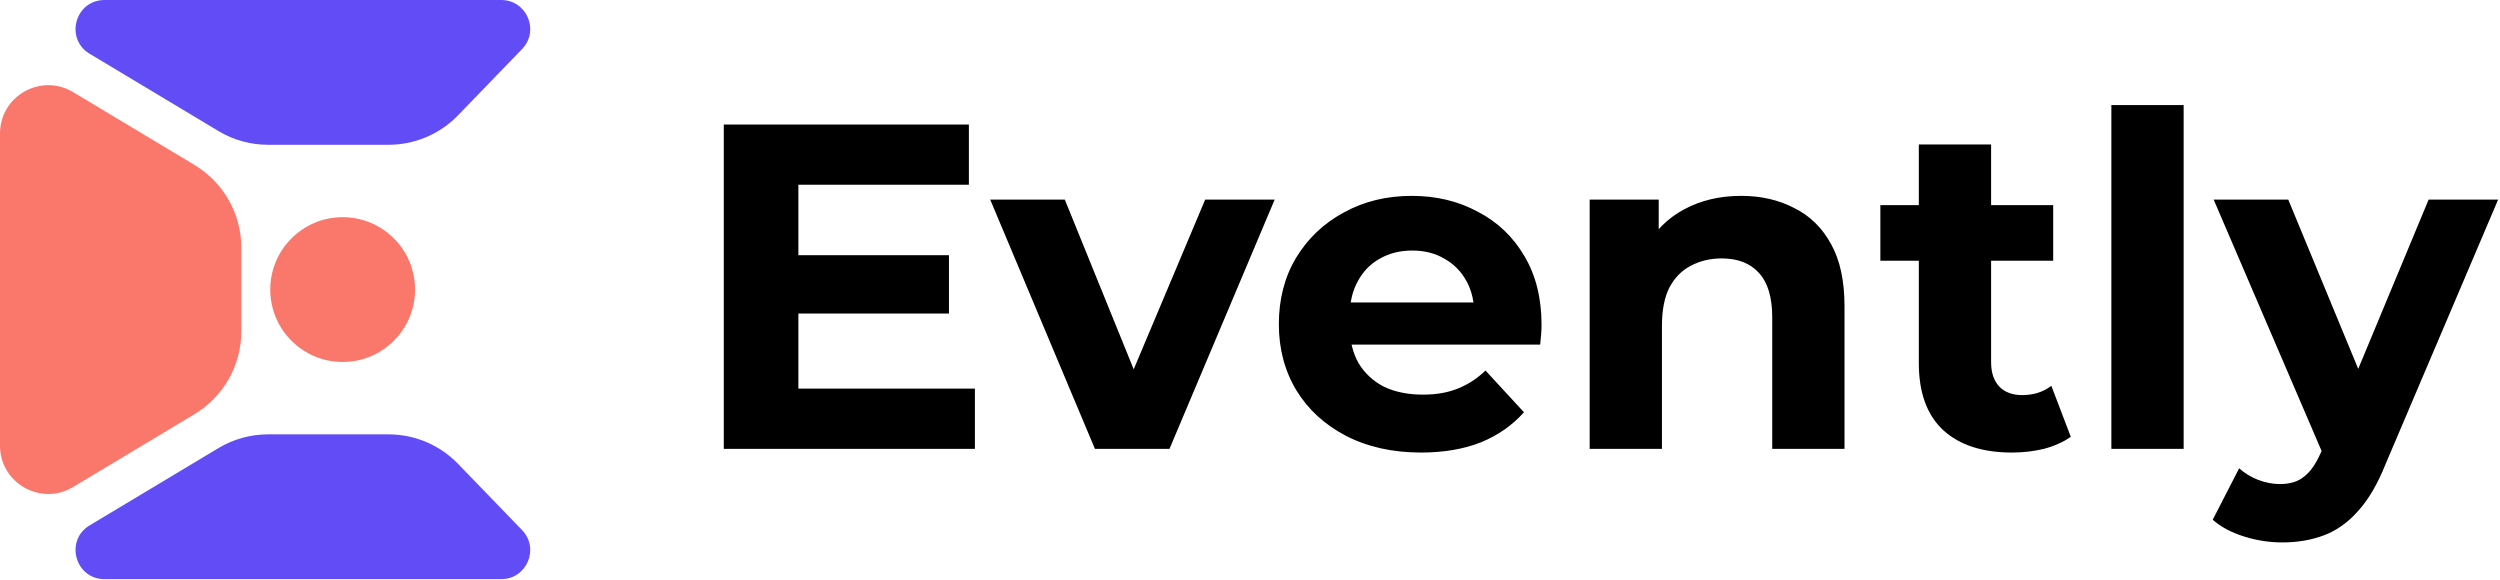
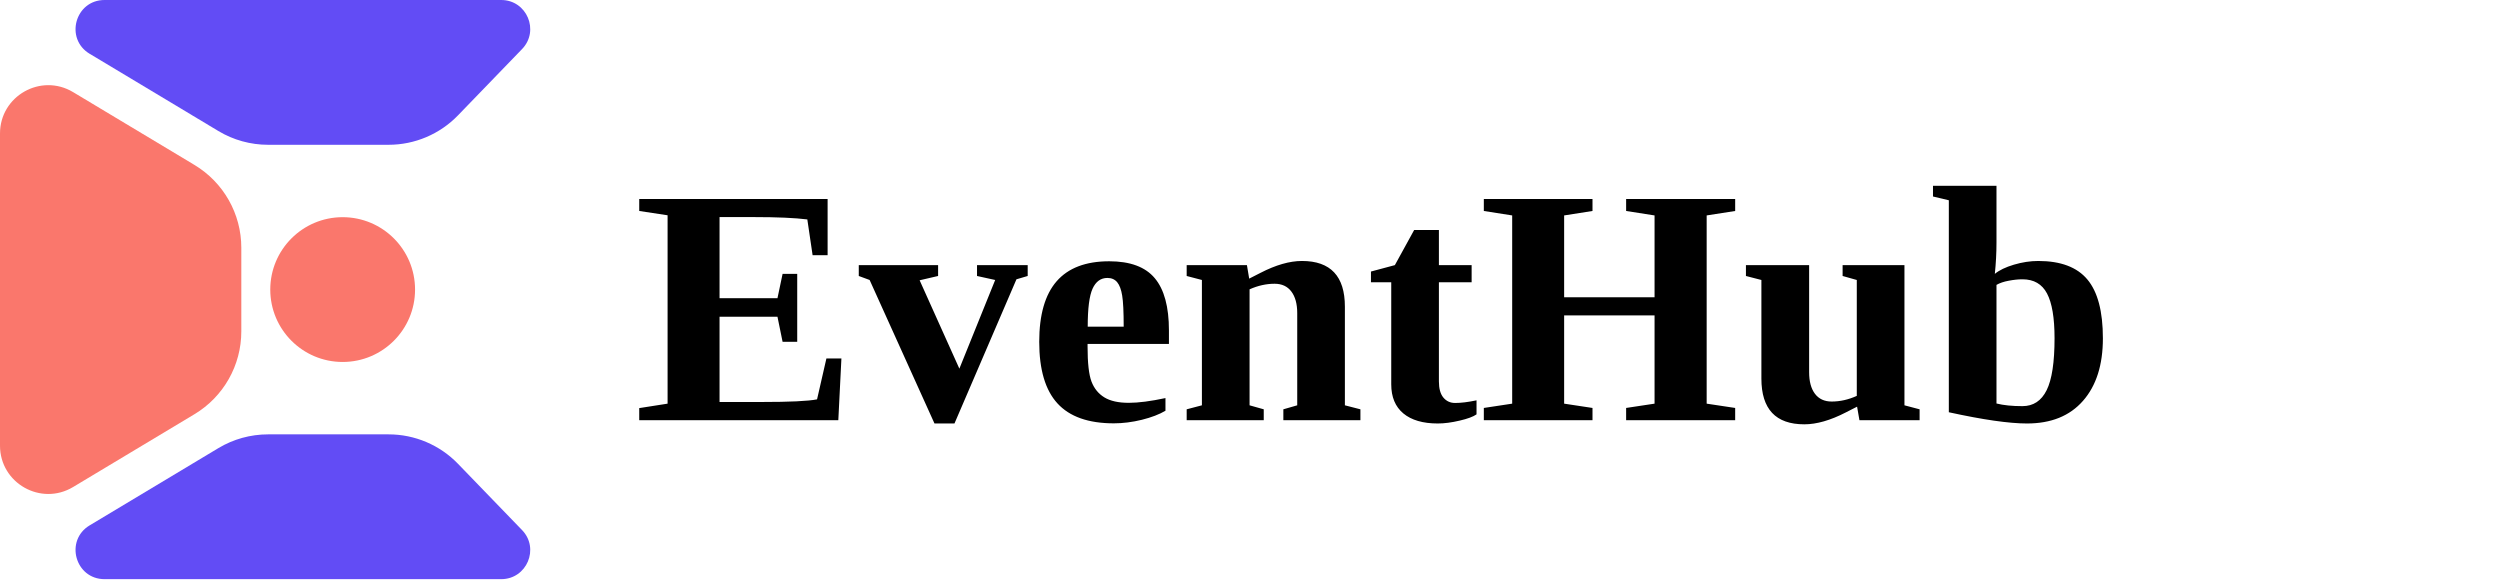
<svg xmlns="http://www.w3.org/2000/svg" width="518" height="120" viewBox="0 0 518 120" fill="none">
  <path d="M-3.08811e-06 27.662C-1.72904e-06 19.889 8.48 15.088 15.145 19.087L40.29 34.174C46.314 37.788 50 44.299 50 51.324L50 68.676C50 75.701 46.314 82.212 40.29 85.826L15.145 100.913C8.48 104.912 -1.57555e-05 100.111 -1.43965e-05 92.338L-3.08811e-06 27.662Z" fill="#FA776C" />
  <path d="M103.855 -3.00576e-06C109.151 -1.88027e-06 111.85 6.362 108.169 10.17L94.896 23.9C91.128 27.799 85.938 30 80.516 30L55.54 30C51.915 30 48.358 29.015 45.25 27.15L18.575 11.145C13.357 8.014 15.577 -2.17645e-05 21.662 -2.04714e-05L103.855 -3.00576e-06Z" fill="#624CF5" />
  <path d="M103.855 120C109.151 120 111.85 113.638 108.169 109.83L94.896 96.1C91.128 92.201 85.938 90 80.516 90L55.54 90C51.915 90 48.358 90.985 45.25 92.85L18.575 108.855C13.357 111.986 15.577 120 21.662 120L103.855 120Z" fill="#624CF5" />
  <rect x="56" y="45" width="30" height="30" rx="15" fill="#FA776C" />
-   <path d="M164.272 52.872H196.624V64.968H164.272V52.872ZM165.424 80.52H202V93H149.968V25.8H200.752V38.28H165.424V80.52ZM226.866 93L205.169 41.352H220.626L238.674 85.8H230.994L249.714 41.352H264.114L242.322 93H226.866ZM294.45 93.768C288.562 93.768 283.378 92.616 278.898 90.312C274.482 88.008 271.058 84.872 268.626 80.904C266.194 76.872 264.978 72.296 264.978 67.176C264.978 61.992 266.162 57.416 268.53 53.448C270.962 49.416 274.258 46.28 278.418 44.04C282.578 41.736 287.282 40.584 292.53 40.584C297.586 40.584 302.13 41.672 306.162 43.848C310.258 45.96 313.49 49.032 315.858 53.064C318.226 57.032 319.41 61.8 319.41 67.368C319.41 67.944 319.378 68.616 319.314 69.384C319.25 70.088 319.186 70.76 319.122 71.4H277.17V62.664H311.25L305.49 65.256C305.49 62.568 304.946 60.232 303.858 58.248C302.77 56.264 301.266 54.728 299.346 53.64C297.426 52.488 295.186 51.912 292.626 51.912C290.066 51.912 287.794 52.488 285.81 53.64C283.89 54.728 282.386 56.296 281.298 58.344C280.21 60.328 279.666 62.696 279.666 65.448V67.752C279.666 70.568 280.274 73.064 281.49 75.24C282.77 77.352 284.53 78.984 286.77 80.136C289.074 81.224 291.762 81.768 294.834 81.768C297.586 81.768 299.986 81.352 302.034 80.52C304.146 79.688 306.066 78.44 307.794 76.776L315.762 85.416C313.394 88.104 310.418 90.184 306.834 91.656C303.25 93.064 299.122 93.768 294.45 93.768ZM360.773 40.584C364.869 40.584 368.517 41.416 371.717 43.08C374.981 44.68 377.541 47.176 379.397 50.568C381.253 53.896 382.181 58.184 382.181 63.432V93H367.205V65.736C367.205 61.576 366.277 58.504 364.421 56.52C362.629 54.536 360.069 53.544 356.741 53.544C354.373 53.544 352.229 54.056 350.309 55.08C348.453 56.04 346.981 57.544 345.893 59.592C344.869 61.64 344.357 64.264 344.357 67.464V93H329.381V41.352H343.685V55.656L340.997 51.336C342.853 47.88 345.509 45.224 348.965 43.368C352.421 41.512 356.357 40.584 360.773 40.584ZM416.876 93.768C410.796 93.768 406.06 92.232 402.668 89.16C399.276 86.024 397.58 81.384 397.58 75.24V29.928H412.556V75.048C412.556 77.224 413.132 78.92 414.284 80.136C415.436 81.288 417.004 81.864 418.988 81.864C421.356 81.864 423.372 81.224 425.036 79.944L429.068 90.504C427.532 91.592 425.676 92.424 423.5 93C421.388 93.512 419.18 93.768 416.876 93.768ZM389.612 54.024V42.504H425.42V54.024H389.612ZM437.475 93V21.768H452.451V93H437.475ZM472.878 112.392C470.19 112.392 467.534 111.976 464.91 111.144C462.286 110.312 460.142 109.16 458.477 107.688L463.95 97.032C465.102 98.056 466.414 98.856 467.886 99.432C469.422 100.008 470.926 100.296 472.398 100.296C474.51 100.296 476.174 99.784 477.39 98.76C478.67 97.8 479.822 96.168 480.846 93.864L483.534 87.528L484.686 85.896L503.214 41.352H517.614L494.286 96.168C492.622 100.328 490.702 103.592 488.526 105.96C486.414 108.328 484.046 109.992 481.422 110.952C478.862 111.912 476.014 112.392 472.878 112.392ZM481.71 95.016L458.669 41.352H474.126L491.982 84.552L481.71 95.016Z" fill="black" />
+   <text x="55%" y="56%" font-weight="bold" dominant-baseline="middle" text-anchor="middle" font-size="70" fill="black">EventHub</text>
</svg>
